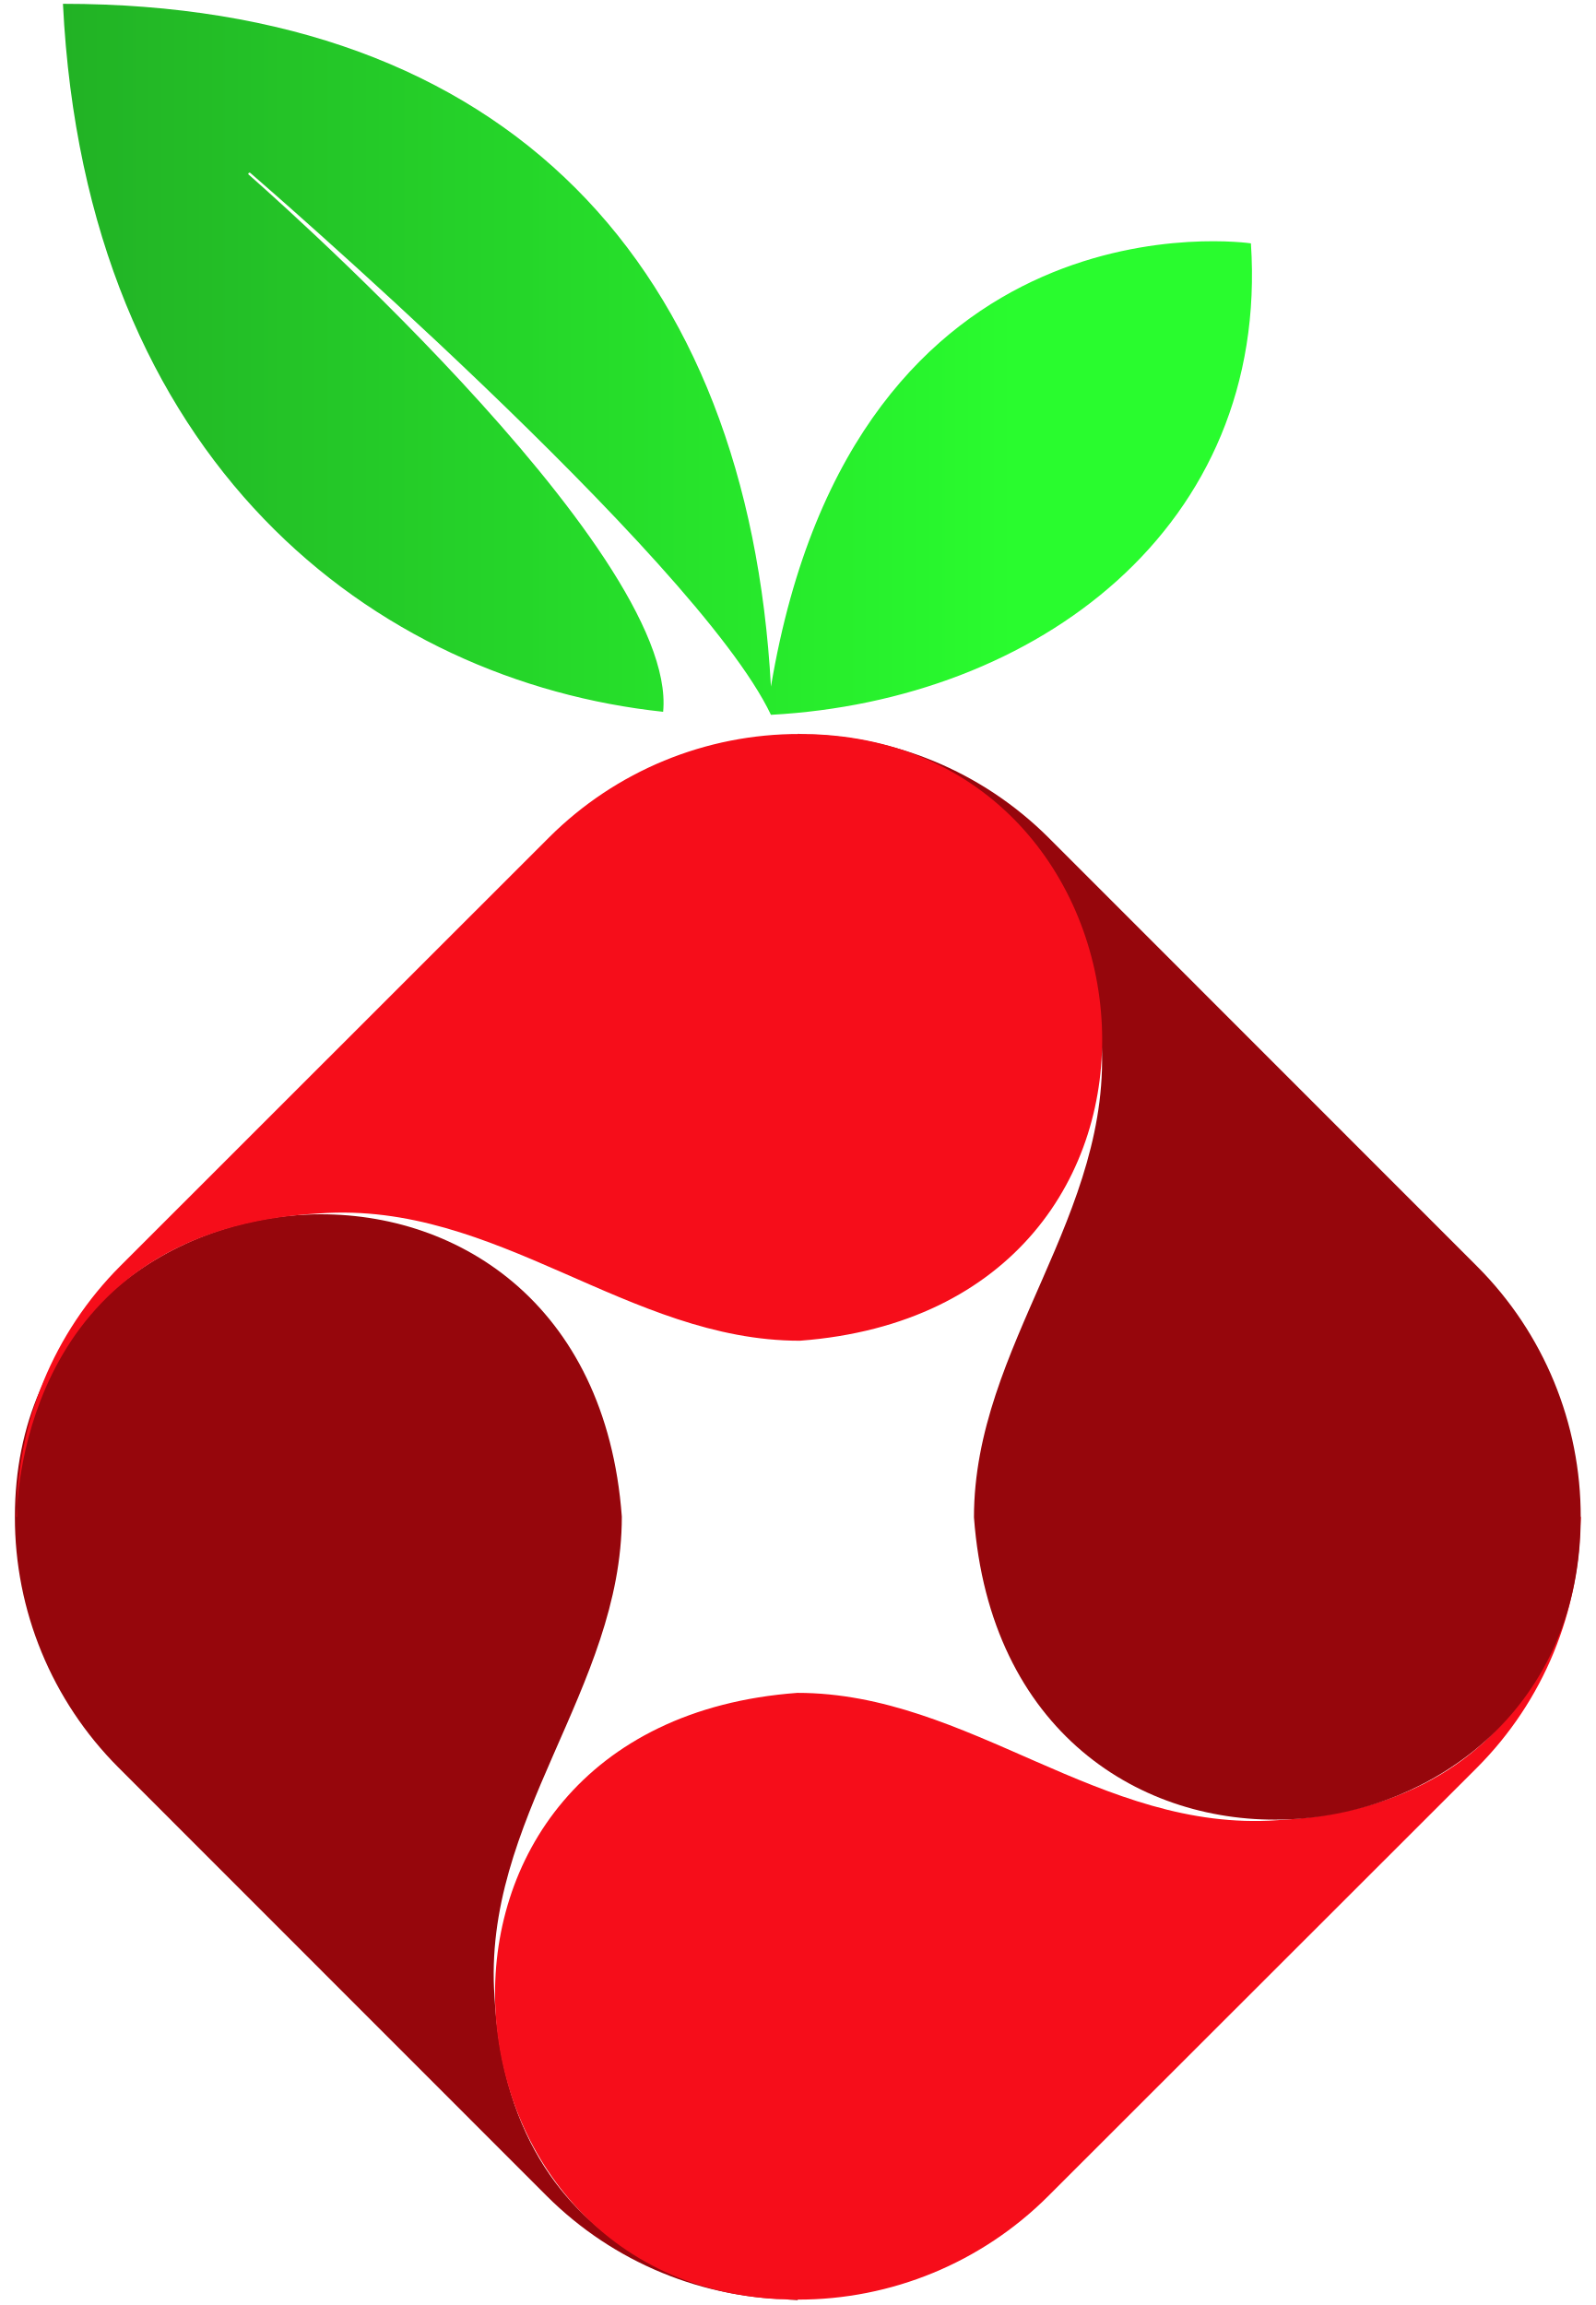
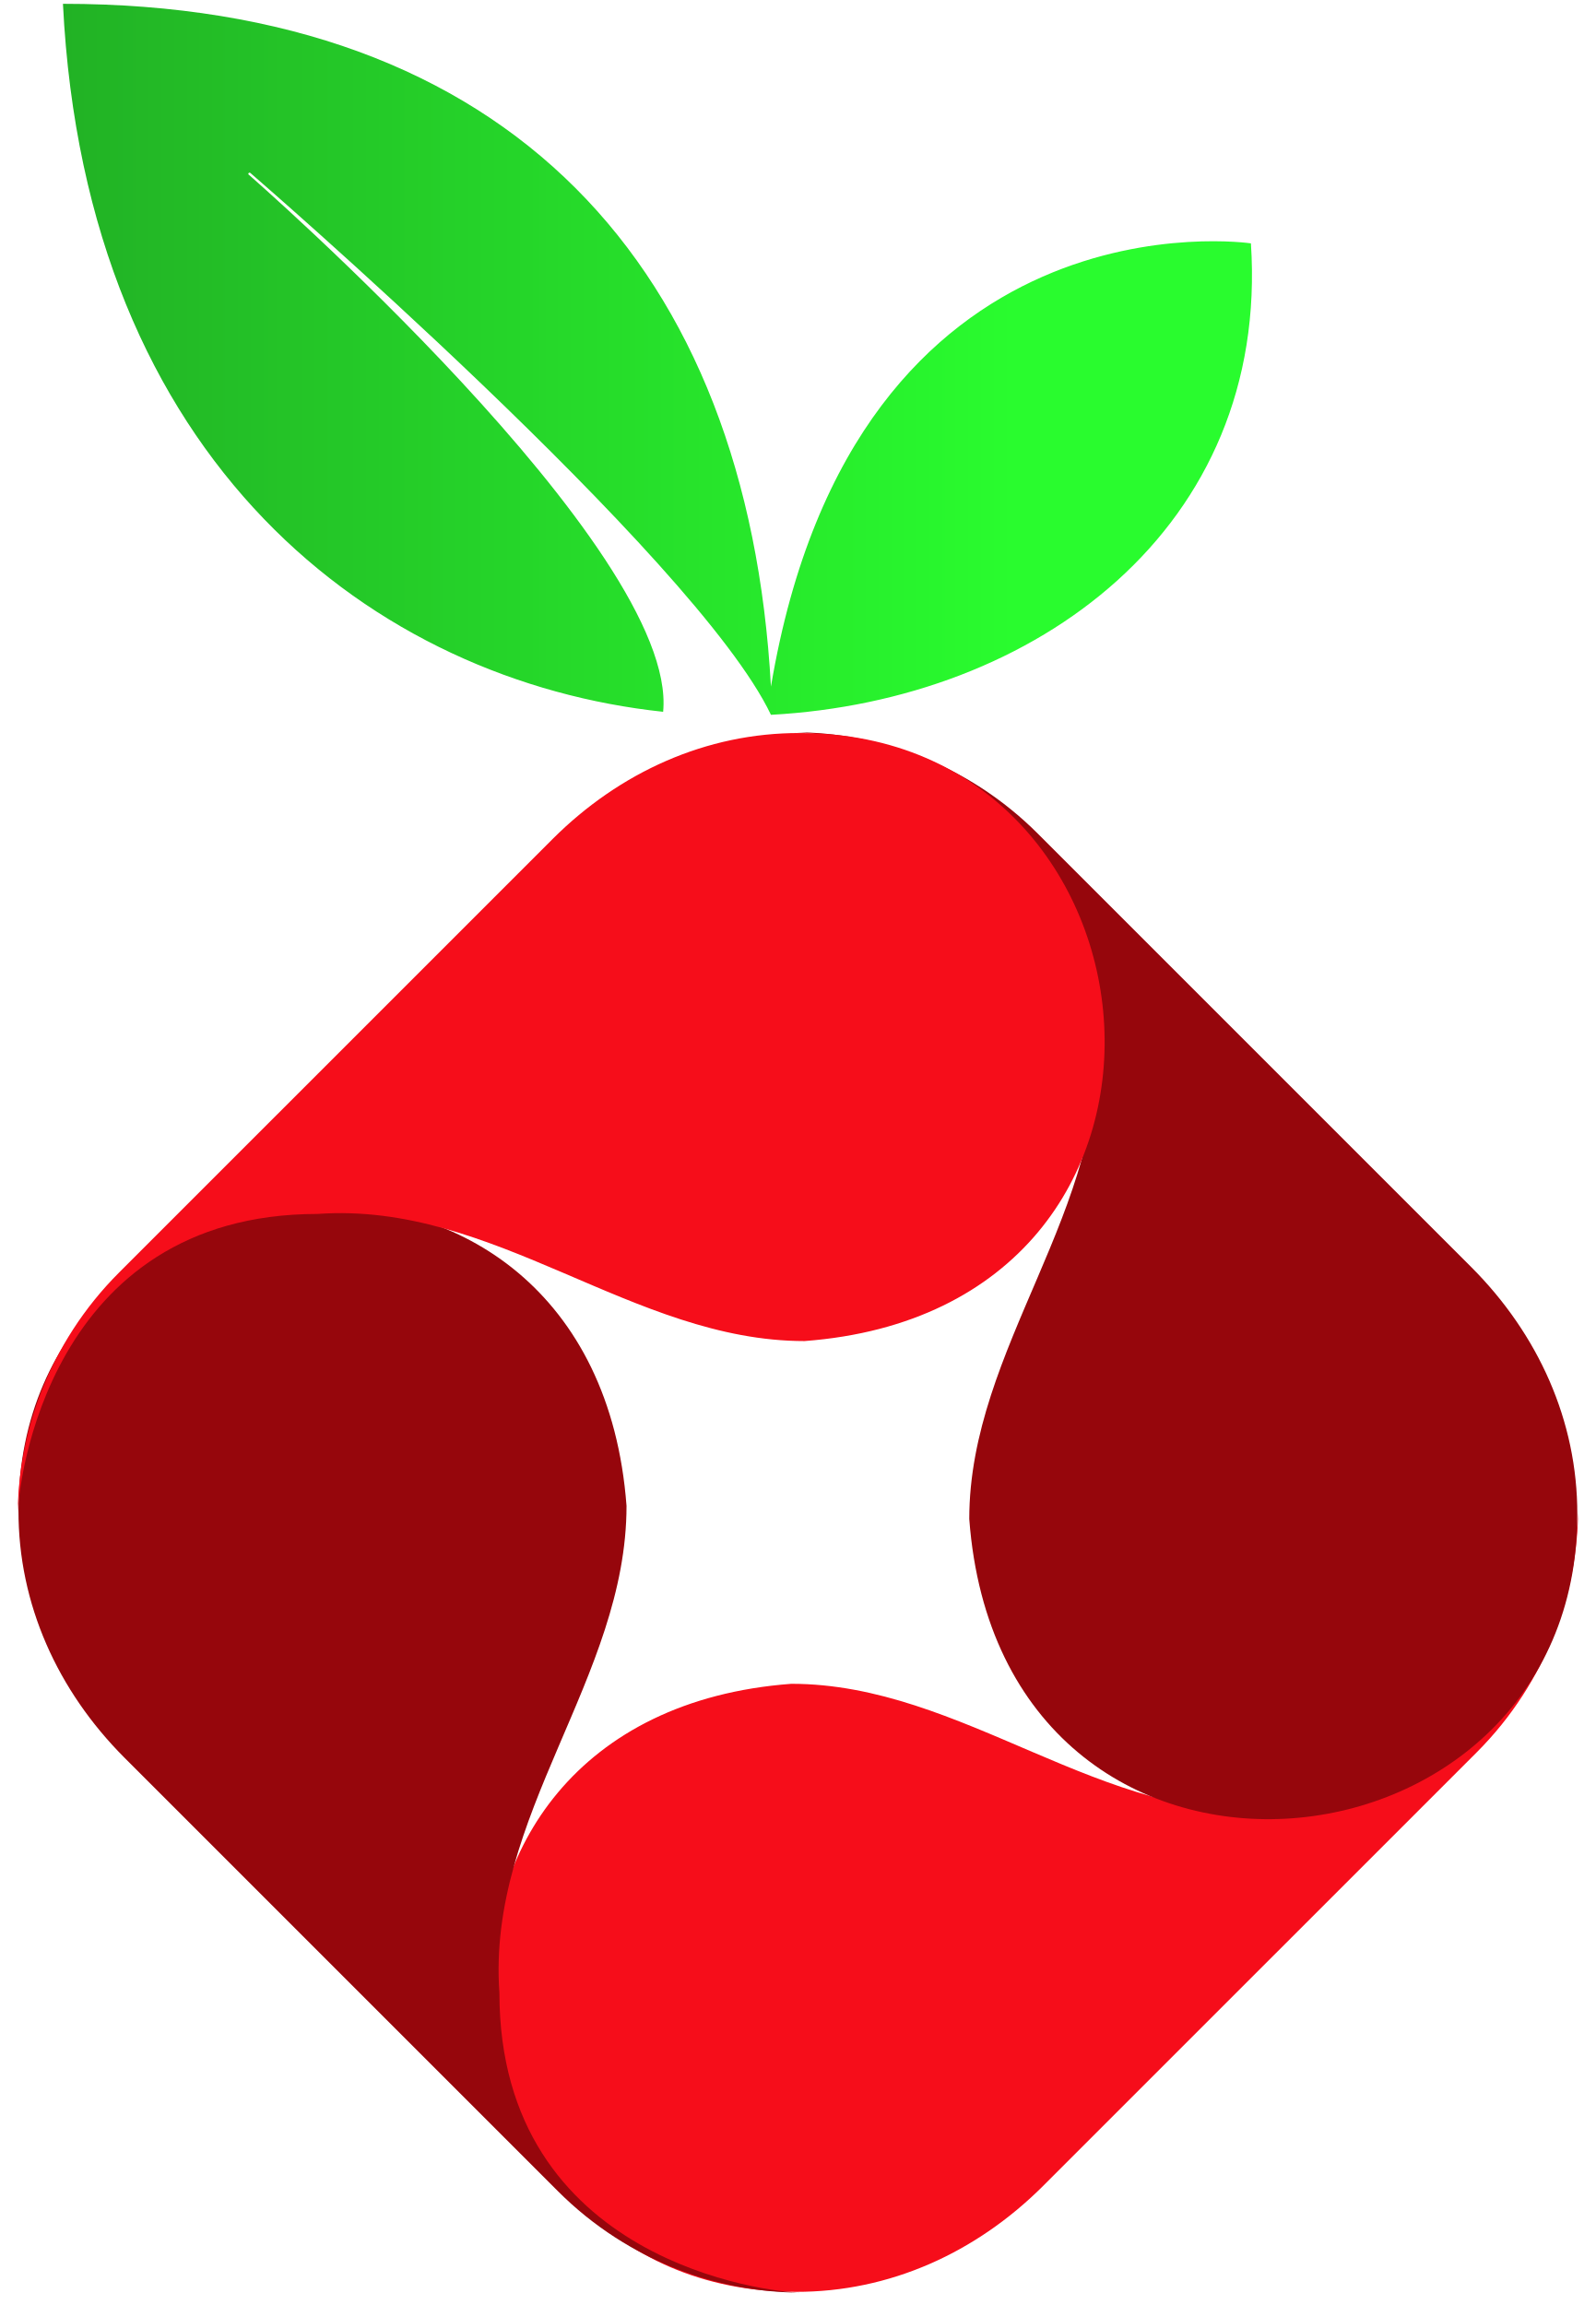
- <svg xmlns="http://www.w3.org/2000/svg" viewBox="0 0 90 130">
+ <svg xmlns="http://www.w3.org/2000/svg" xmlns:xlink="http://www.w3.org/1999/xlink" viewBox="0 0 90 130">
  <defs>
    <linearGradient y2="0" y1="0" x2=".8" x1="0" id="a">
      <stop stop-color="#22B225" offset="0" />
      <stop stop-color="#29FC2E" offset="1" />
    </linearGradient>
+     <path d="M1 85.459c0-1.717 1.707-16.993 16.907-16.993 9.998-.717 17.766 7.169 27.464 7.169 24.208-1.814 20.952-34.293-.252-34.293-5.3-.014-10.179 2.22-13.929 5.954L6.738 71.747C2.68 75.792 1 80.972 1 85.459z" id="b" />
  </defs>
  <path fill="url(#a)" d="M37.4 40.145C21.18 38.415 4.84 26.155 3.55.215c25.17 0 38.63 14.9 39.93 38.51 4.76-28.32 27.07-25 27.07-25 1.06 16.05-12.12 25.78-27.07 26.59-4.2-8.85-29.36-30.56-29.36-30.56a.07.07 0 0 0-.11.08s24.28 21.15 23.39 30.31" />
-   <path fill="#96060C" d="M45 129.726c-1.57-.09-16.22-.65-17.11-17.11-.72-10 7.18-17.37 7.18-27.08-1.79-24.21-34.23-21.21-34.23 0a19.94 19.94 0 0 0 5.83 14.14l24.17 24.18a19.94 19.94 0 0 0 14.14 5.83" />
-   <path fill="#F60D1A" d="M89.16 85.546c-.09 1.57-.65 16.22-17.11 17.11-10 .72-17.38-7.18-27.08-7.18-24.21 1.79-21.21 34.22 0 34.22a19.94 19.94 0 0 0 14.14-5.83l24.19-24.17a19.94 19.94 0 0 0 5.83-14.14" />
-   <path fill="#96060C" d="M45 41.386c1.57.09 16.22.65 17.11 17.11.72 10-7.18 17.37-7.18 27.08 1.79 24.21 34.22 21.21 34.22 0a19.94 19.94 0 0 0-5.83-14.14l-24.18-24.19A19.94 19.94 0 0 0 45 41.416" />
-   <path fill="#F60D1A" d="M.92 85.546c.09-1.57.65-16.22 17.11-17.11 10-.72 17.38 7.18 27.08 7.18 24.21-1.82 21.21-34.22 0-34.22a19.94 19.94 0 0 0-14.14 5.83L6.78 71.406a19.94 19.94 0 0 0-5.83 14.14" />
+   <use xlink:href="#b" fill="#F60D1A" transform="rotate(180 45 85.3)" />
+   <use xlink:href="#b" fill="#96060C" transform="rotate(90 45 85.3)" />
+   <use xlink:href="#b" fill="#96060C" transform="rotate(-90 45 85.3)" />
+   <use xlink:href="#b" fill="#F60D1A" />
</svg>
